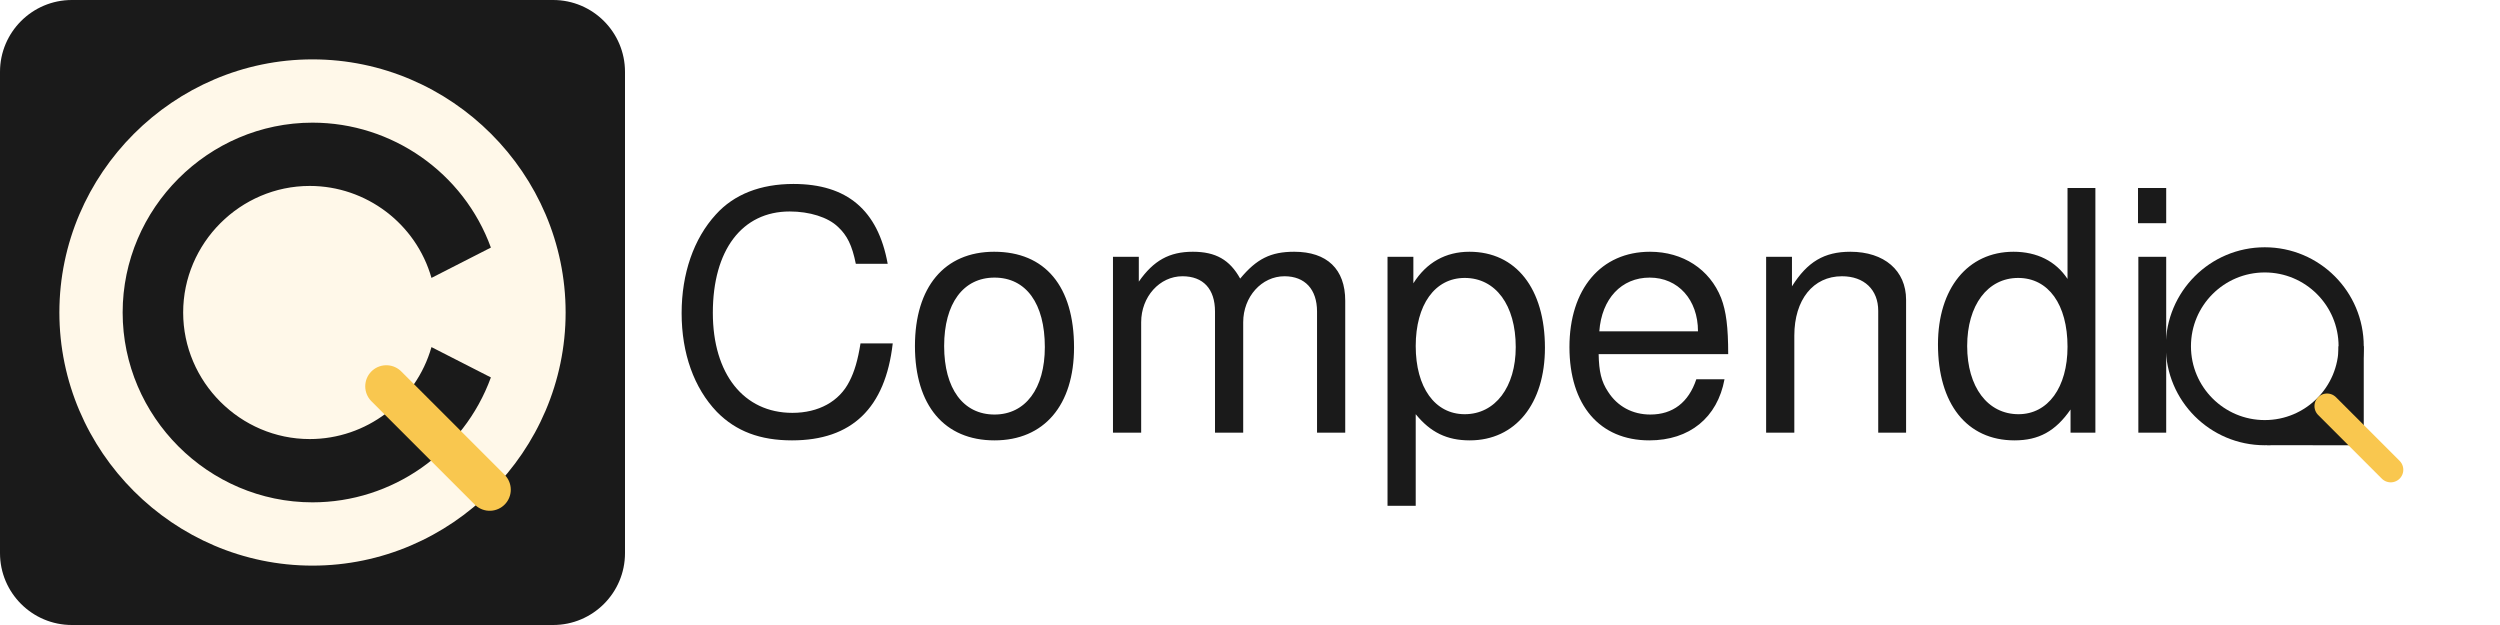
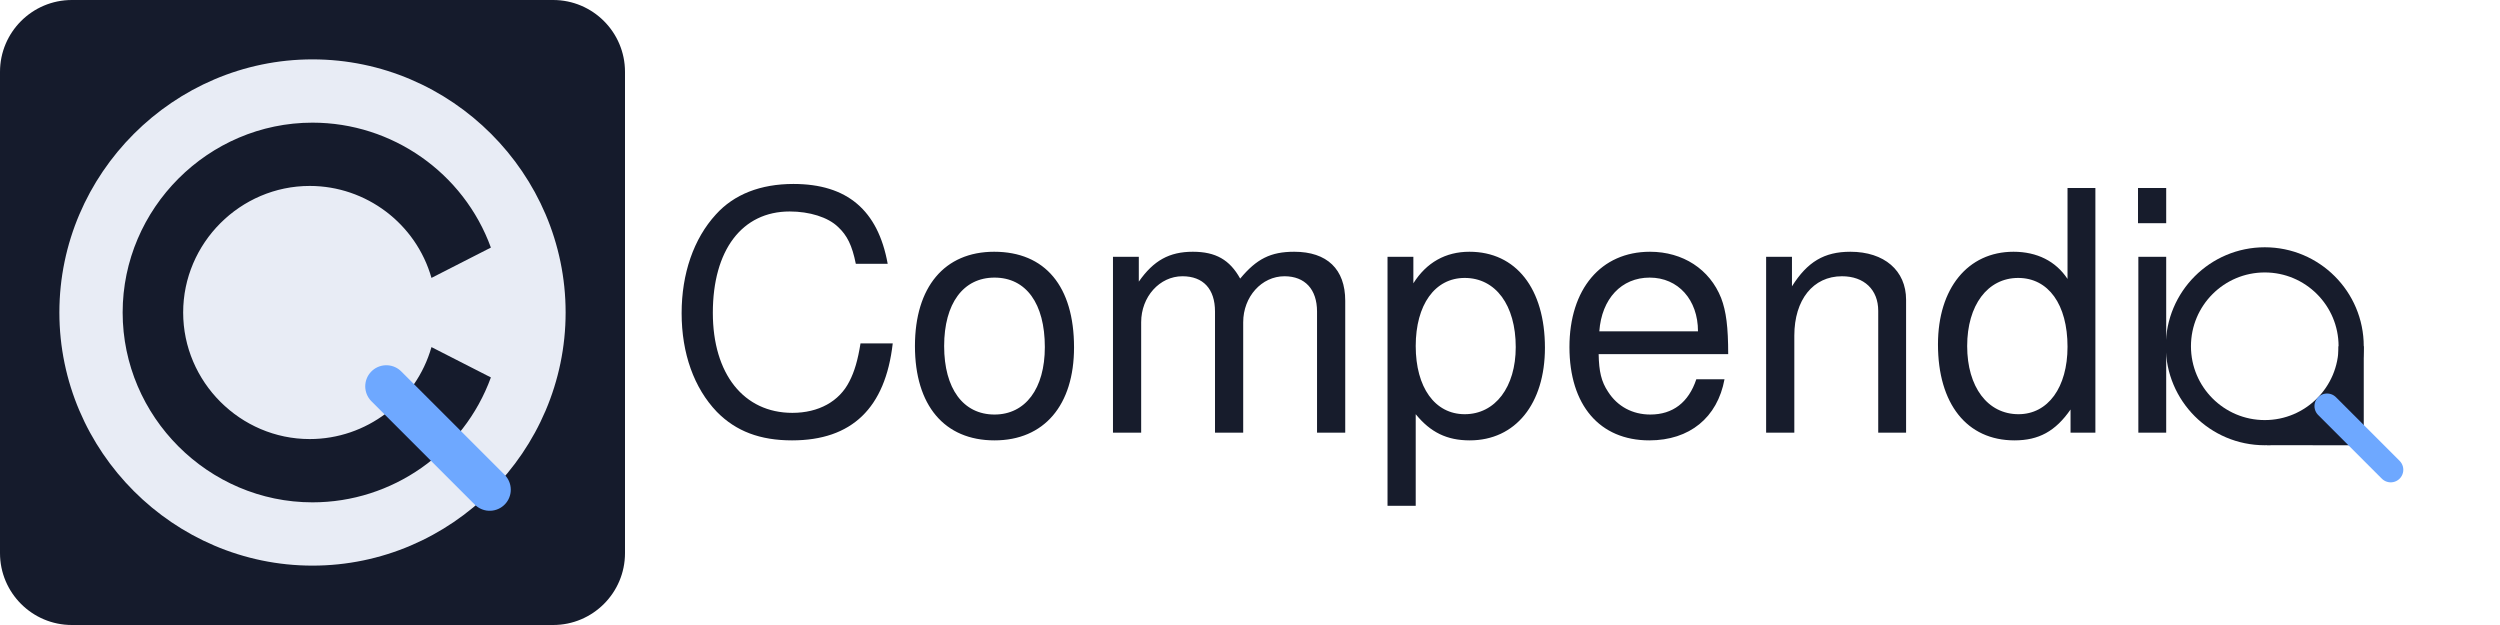
<svg xmlns="http://www.w3.org/2000/svg" width="100%" height="100%" viewBox="0 0 4000 1000" version="1.1" xml:space="preserve" style="fill-rule:evenodd;clip-rule:evenodd;stroke-linecap:round;">
-   <path d="M1000,115l0,770c0,63.47 -51.53,115 -115,115l-770,0c-63.47,0 -115,-51.53 -115,-115l0,-770c0,-63.47 51.53,-115 115,-115l770,0c63.47,0 115,51.53 115,115Z" style="fill:#1a1a1a;" />
+   <path d="M1000,115l0,770c0,63.47 -51.53,115 -115,115l-770,0c-63.47,0 -115,-51.53 -115,-115l0,-770c0,-63.47 51.53,-115 115,-115l770,0c63.47,0 115,51.53 115,115Z" style="fill:#151b2c;" />
  <g id="Logo_new">
    <g>
-       <path d="M500,95c222.176,-0 405,182.824 405,405c0,222.176 -182.824,405 -405,405c-222.176,0 -405,-182.824 -405,-405c-0,-222.176 182.824,-405 405,-405Zm285.424,301.118c-43.57,-119.717 -158.035,-199.868 -285.434,-199.868c-166.632,0 -303.75,137.118 -303.75,303.75c0,166.632 137.118,303.75 303.75,303.75c127.399,0 241.863,-80.151 285.434,-199.868l-95.074,-48.532c-24.669,86.814 -104.537,147.15 -194.789,147.15c-111.088,0 -202.5,-91.412 -202.5,-202.5c0,-111.088 91.412,-202.5 202.5,-202.5c90.251,0 170.12,60.336 194.789,147.15l95.074,-48.532Z" style="fill:#fff8e9;" />
-       <path d="M618.125,618.125l165.375,165.375" style="fill:none;fill-rule:nonzero;stroke:#f9c74f;stroke-width:67.5px;" />
+       <path d="M500,95c222.176,-0 405,182.824 405,405c0,222.176 -182.824,405 -405,405c-222.176,0 -405,-182.824 -405,-405c-0,-222.176 182.824,-405 405,-405Zm285.424,301.118c-43.57,-119.717 -158.035,-199.868 -285.434,-199.868c-166.632,0 -303.75,137.118 -303.75,303.75c0,166.632 137.118,303.75 303.75,303.75c127.399,0 241.863,-80.151 285.434,-199.868l-95.074,-48.532c-24.669,86.814 -104.537,147.15 -194.789,147.15c-111.088,0 -202.5,-91.412 -202.5,-202.5c0,-111.088 91.412,-202.5 202.5,-202.5c90.251,0 170.12,60.336 194.789,147.15l95.074,-48.532Z" style="fill:#e8ecf5;" />
+       <path d="M618.125,618.125l165.375,165.375" style="fill:none;fill-rule:nonzero;stroke:#6ea8ff;stroke-width:67.5px;" />
    </g>
  </g>
-   <text id="Compendiq" x="1064.82px" y="692.255px" style="font-family:'Helvetica';font-size:537.02px;fill:#1a1a1a;">C<tspan x="1444.583px 1735.193px 2174.48px 2465.089px 2755.699px 3046.309px 3336.919px " y="692.255px 692.255px 692.255px 692.255px 692.255px 692.255px 692.255px ">ompendi</tspan>
+   <text id="Compendiq" x="1064.82px" y="692.255px" style="font-family:'Helvetica';font-size:537.02px;fill:#171c2c;">C<tspan x="1444.583px 1735.193px 2174.48px 2465.089px 2755.699px 3046.309px 3336.919px " y="692.255px 692.255px 692.255px 692.255px 692.255px 692.255px 692.255px ">ompendi</tspan>
  </text>
  <g id="Q">
-     <path d="M3761.869,554.017l0,138.238" style="fill:none;fill-rule:nonzero;stroke:#1a1a1a;stroke-width:40.28px;stroke-linecap:butt;" />
-     <path d="M3627.682,692.207l138.238,0.057" style="fill:none;fill-rule:nonzero;stroke:#1a1a1a;stroke-width:40.28px;stroke-linecap:butt;" />
-     <circle cx="3623.631" cy="554.017" r="138.238" style="fill:none;stroke:#1a1a1a;stroke-width:40.28px;stroke-linecap:butt;" />
-     <path d="M3723.288,649.755l101.86,101.86" style="fill:none;fill-rule:nonzero;stroke:#f9c74f;stroke-width:40.28px;stroke-linejoin:bevel;" />
+     <path d="M3761.869,554.017l0,138.238" style="fill:none;fill-rule:nonzero;stroke:#171c2c;stroke-width:40.28px;stroke-linecap:butt;" />
+     <path d="M3627.682,692.207l138.238,0.057" style="fill:none;fill-rule:nonzero;stroke:#171c2c;stroke-width:40.28px;stroke-linecap:butt;" />
+     <circle cx="3623.631" cy="554.017" r="138.238" style="fill:none;stroke:#171c2c;stroke-width:40.28px;stroke-linecap:butt;" />
+     <path d="M3723.288,649.755l101.86,101.86" style="fill:none;fill-rule:nonzero;stroke:#6ea8ff;stroke-width:40.28px;stroke-linejoin:bevel;" />
  </g>
</svg>
